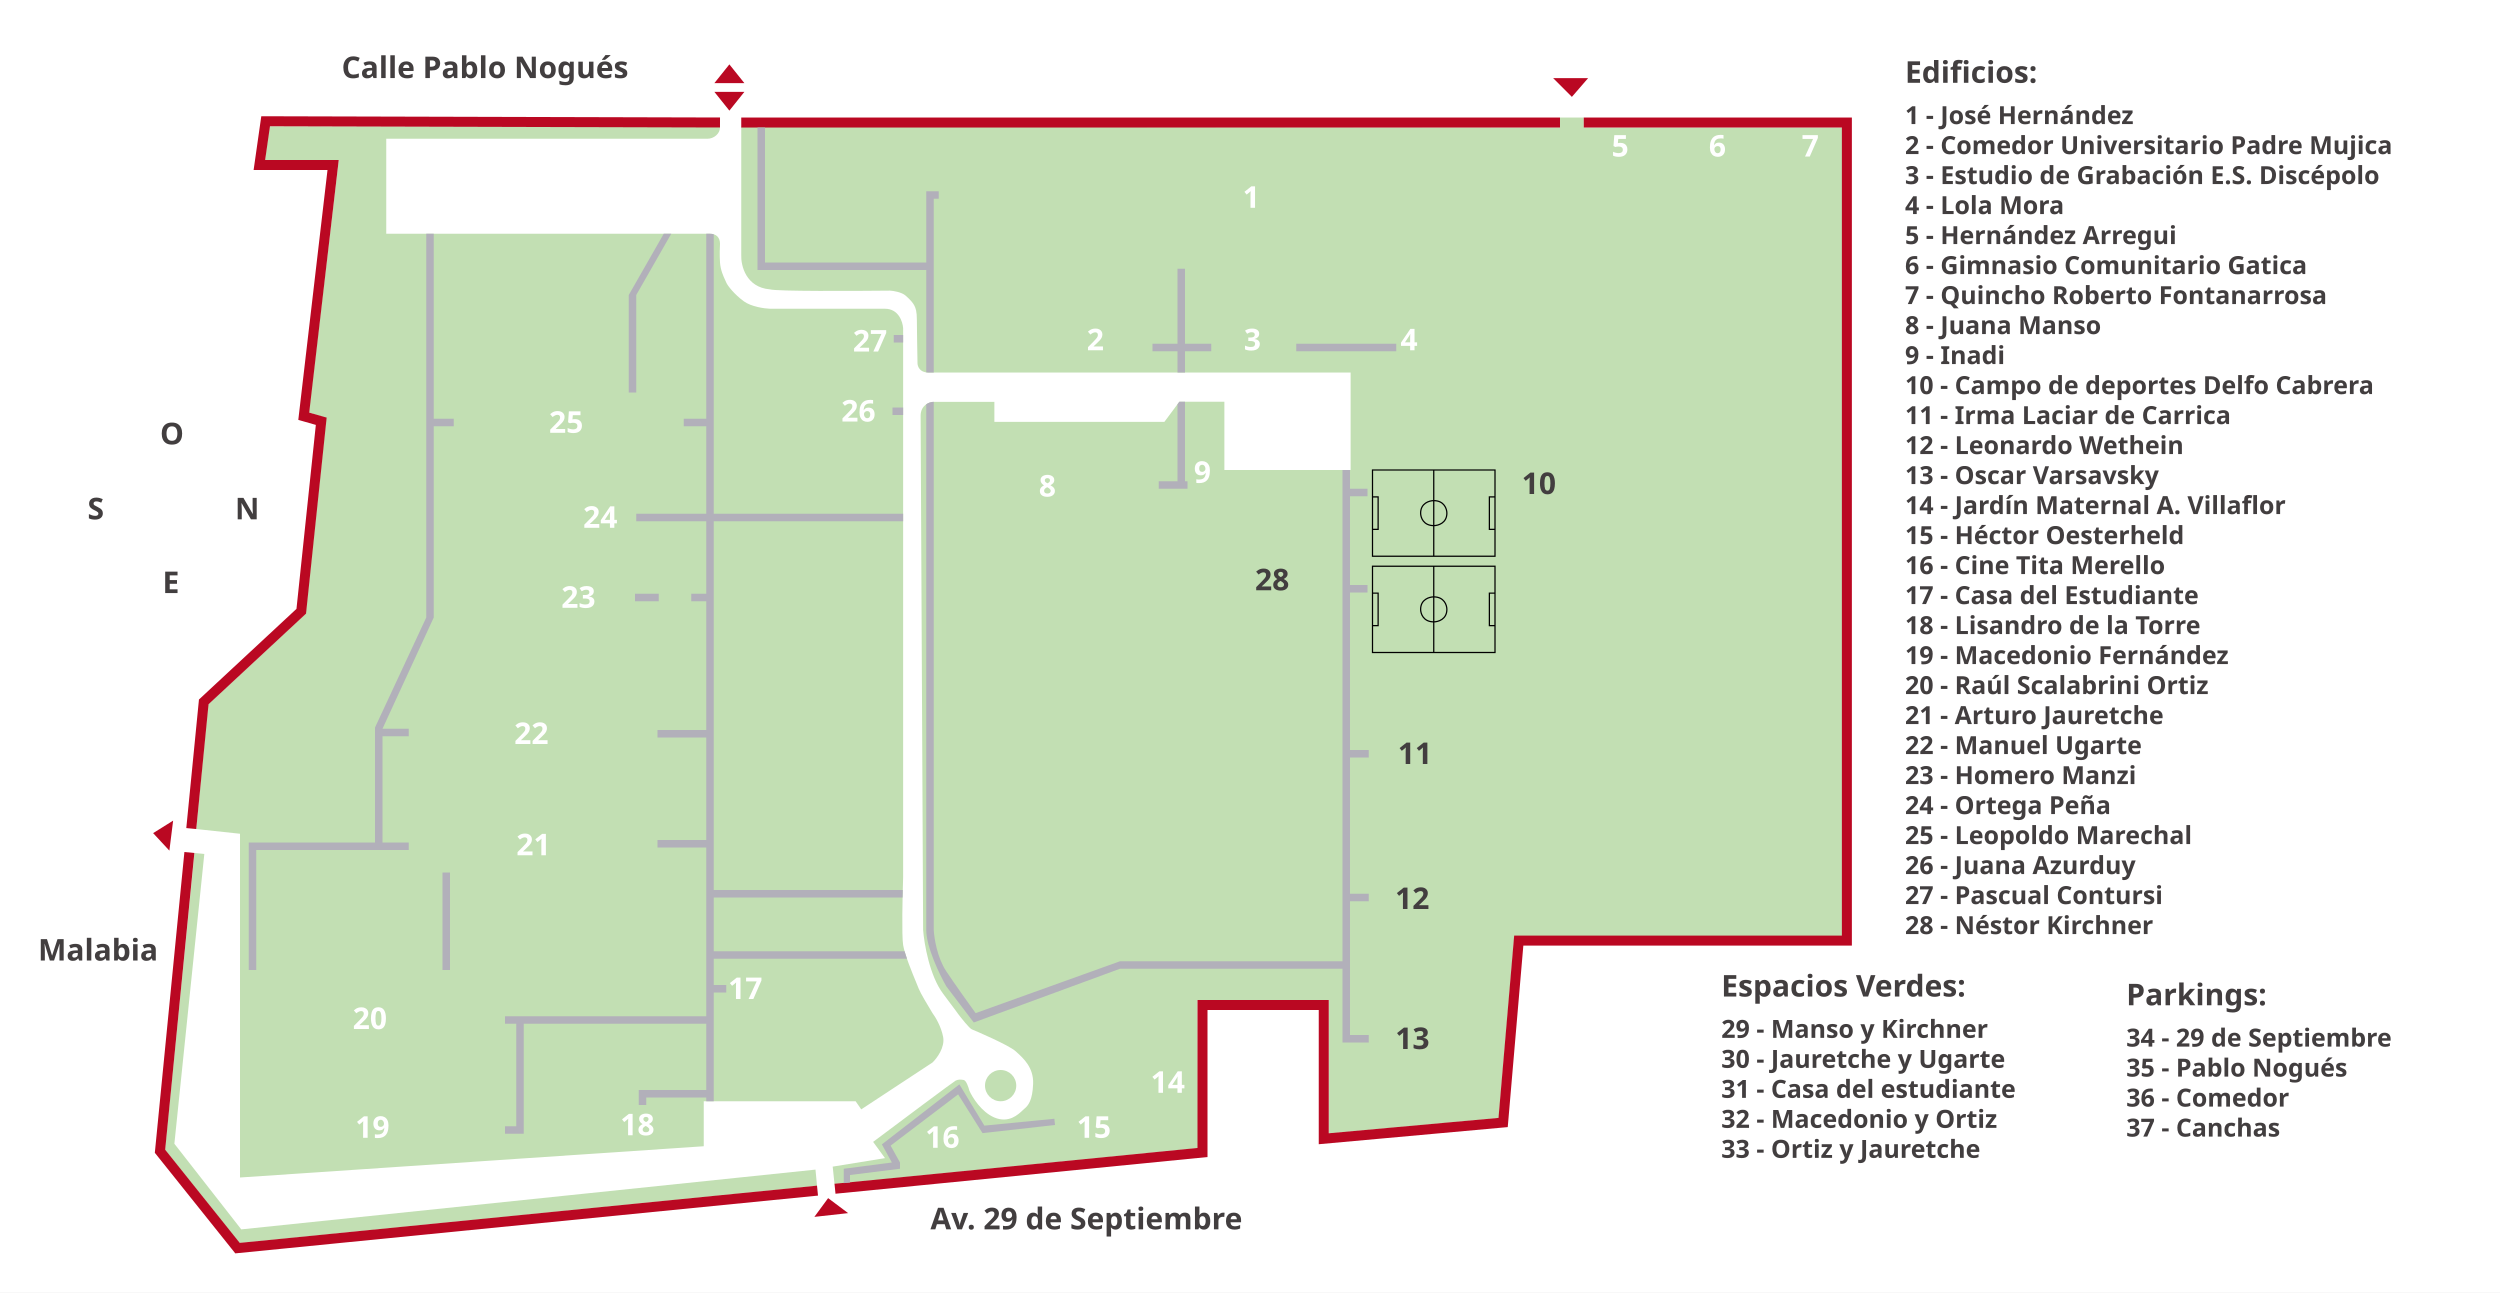
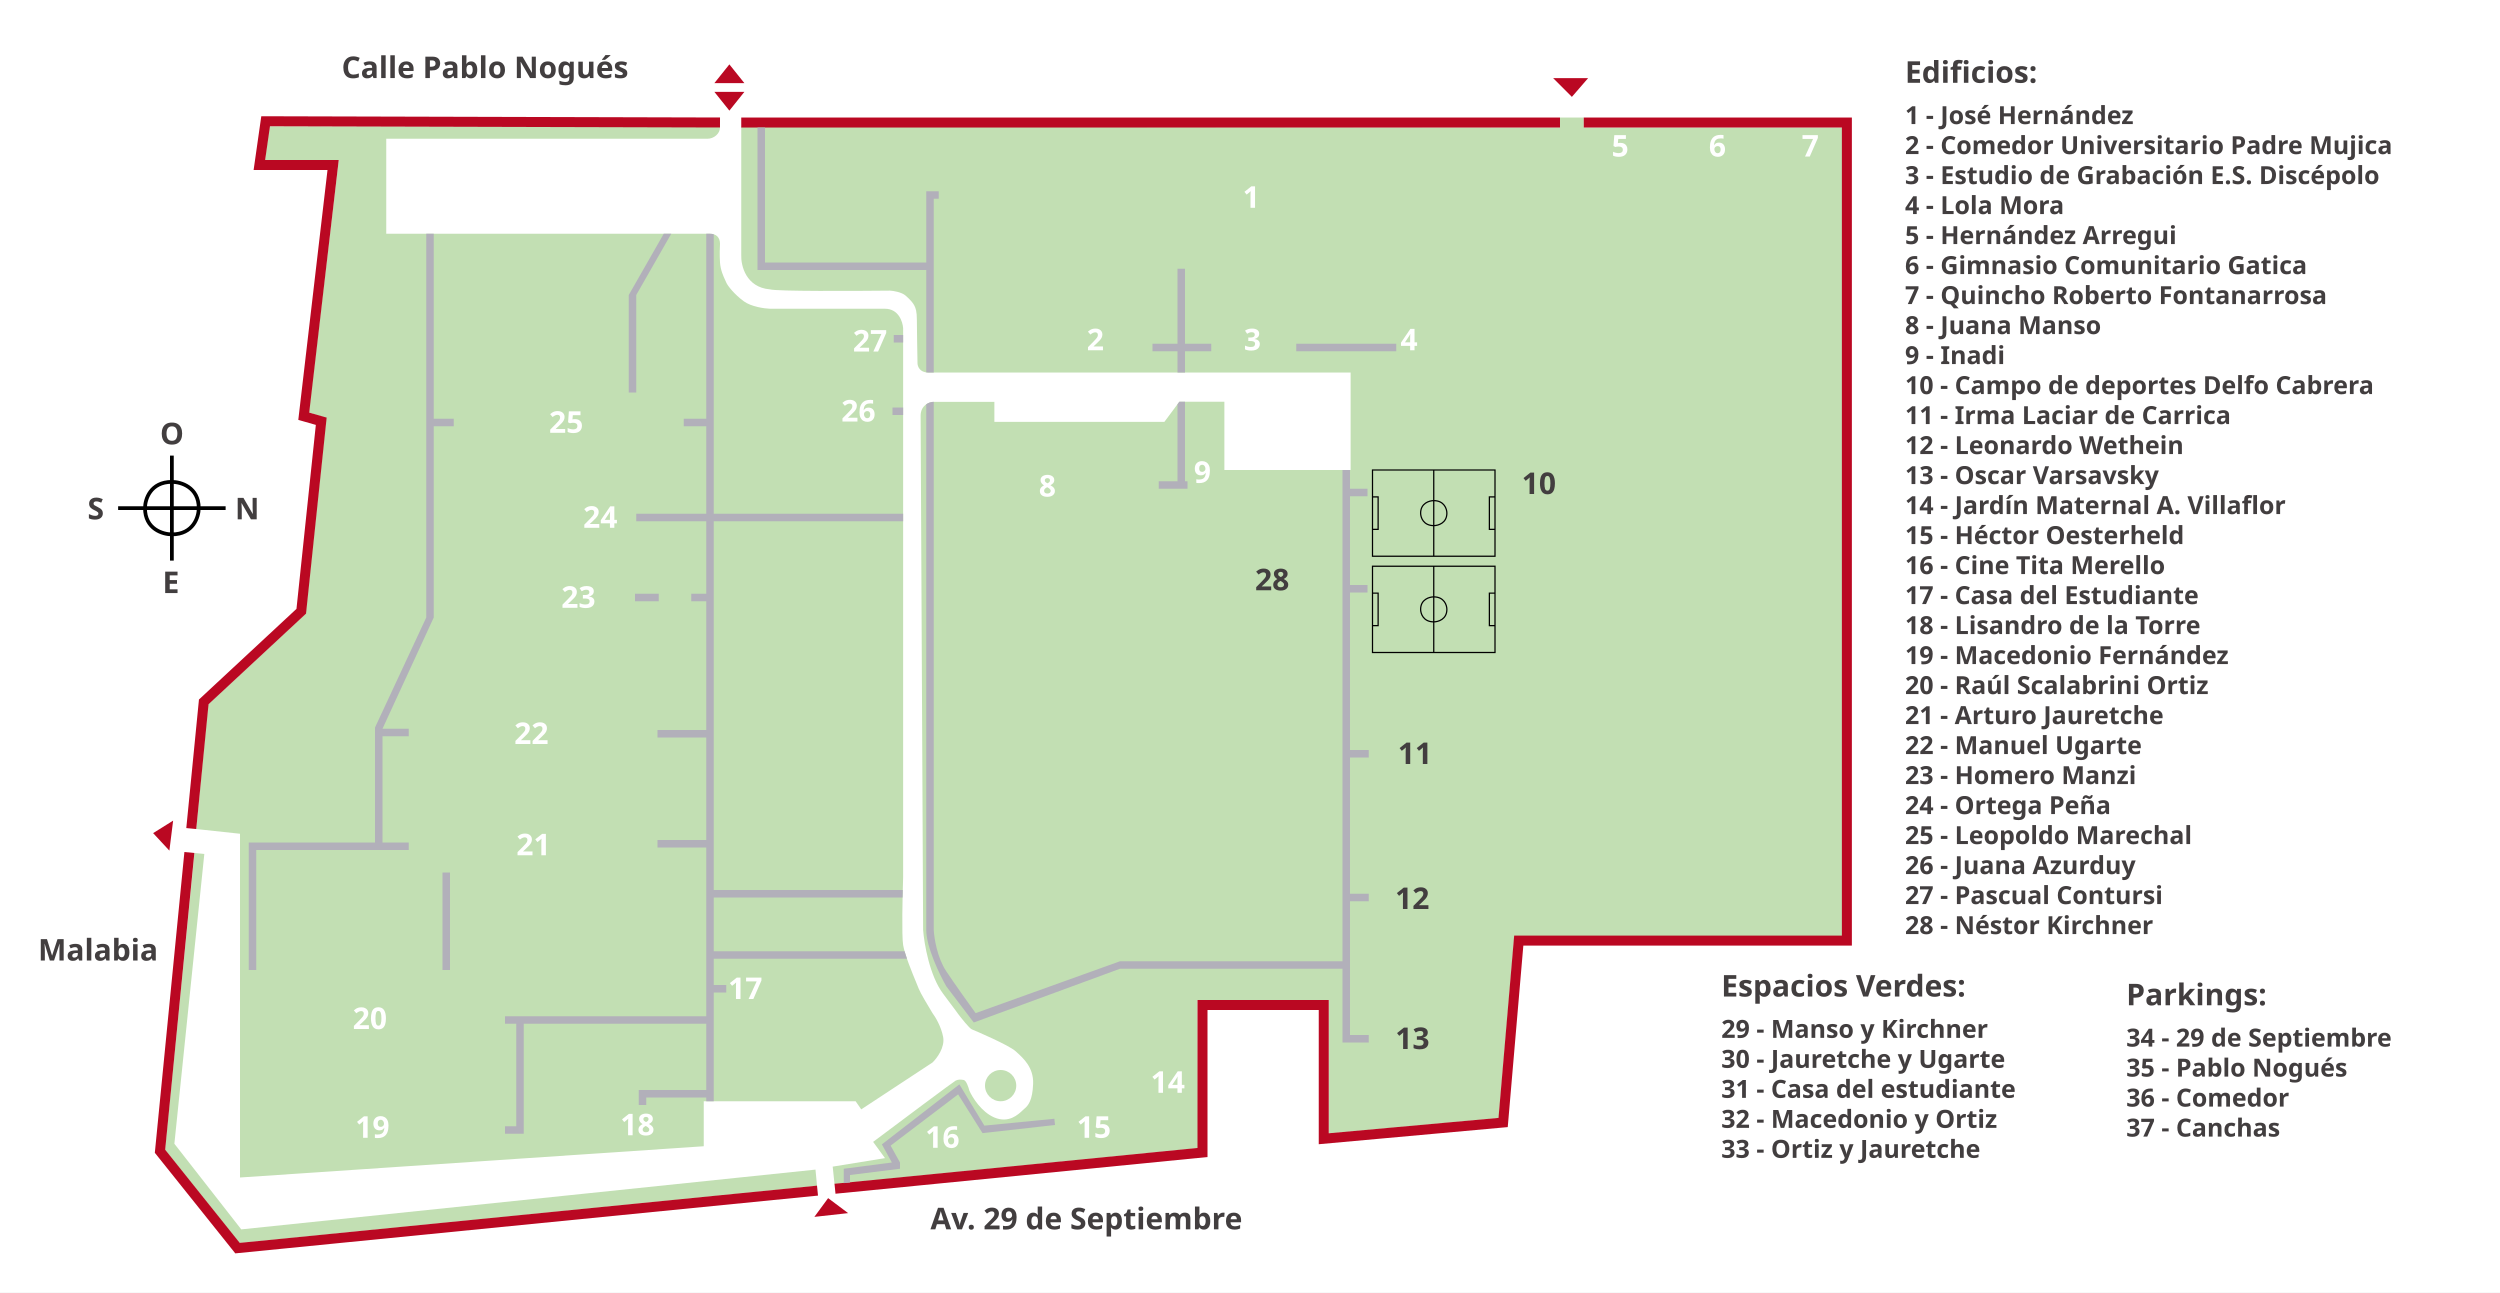
<svg xmlns="http://www.w3.org/2000/svg" class="campus" width="2000" height="1034" viewBox="0 0 2000 1034" fill="none" encoding="utf-8">
  <g id="Campus">
    <path id="background" d="M2000 0H0V1034H2000V0Z" fill="white" />
    <path id="verde" d="M1474 749V102H1266.98L1267 94H1248.01V102L215.5 101L212 128H271L247 330L261 334.5L244.5 491L166.5 563.5L157 663L155 688L132 920L191.5 994.5L958.5 918.5L958 800H1063V906.854L1199 894.5L1211.5 749H1474Z" fill="#C2DFB3" />
    <g id="calles">
      <path id="Calles" fill-rule="evenodd" clip-rule="evenodd" d="M157.001 663.231L192 667V942L563 917V881H684.5L689 887.5L746 850C749.5 846.667 756.1 837.9 754.5 829.5C752.9 821.1 748.167 813.333 746 810.5C742.833 805.333 736.2 794.2 735 791C734.698 790.196 734.073 788.684 733.255 786.704C730.003 778.839 723.698 763.59 722.5 756C721.3 748.4 722 716.833 722.5 702V262.5C722.167 257.333 718.8 247 708 247H616C611.5 246.833 601 245.4 595 241C587.5 235.5 582 228.5 581 226C580.81 225.525 580.529 224.923 580.196 224.208C578.777 221.164 576.405 216.074 576 210C575.6 204 575.833 197.5 576 195C576 190 573 187 568 187H498H309V111H566C571 111 576 107 576 102V94H593V204C592.667 212.5 596.8 229.9 616 231.5C621.2 233.1 682.167 232.833 712 232.5C714.833 232.667 721.3 233.7 724.5 236.5C728.5 240 730.5 242.5 731.5 244.5C732.5 246.5 733.5 249 733.5 256C733.5 261.6 733.833 281.333 734 290.5C734 293 735.7 298 742.5 298H1080.5V376H979.5V321.37H943.5L931.5 337.5H795.5V321.5H746.5C743.167 321.5 736.5 324.5 736.5 332.5C736.5 341.3 737.833 610.5 738.5 744C739.333 755 743.7 780.6 754.5 795C765.3 809.4 766.667 811.333 766 810.5C769 814.5 775.5 822.7 777.5 823.5C780 824.5 807 836 812.5 841C812.739 841.218 812.985 841.44 813.237 841.667C818.765 846.664 826.978 854.087 826.5 867C826 880.5 822.5 884.5 819.5 887C819.138 887.302 818.703 887.712 818.196 888.192C814.497 891.688 806.931 898.836 795.5 894C785.1 889.6 777.833 877.833 775.5 872.5C774.833 869.833 773 864.4 771 864C768.5 863.5 766.5 863.5 764.5 864.5C762.9 865.3 719.833 897.5 698.5 913.5L708 926.5L666.158 933.301L668.404 954.935L654.367 956.434L652.391 935.685L193 983.5L139.5 915L163.452 683.183L147.52 681.617L149.052 662.46L157.001 663.231ZM800.5 881C807.404 881 813 875.404 813 868.5C813 861.596 807.404 856 800.5 856C793.596 856 788 861.596 788 868.5C788 875.404 793.596 881 800.5 881Z" fill="white" />
    </g>
    <g id="outline">
      <path id="Outline" d="M153.016 662.844L163 561.5L241 489L257 337L243 333L266.5 132H207.5L212.5 97L576 98M593 98H1248M668 951L962 922V804H1059V911L1202.5 898L1215 752.5H1477.5V98H1267M654 952.5L190 998.5L128 921L151.5 682" stroke="#BA0822" stroke-width="8" />
    </g>
    <g id="caminos">
      <path id="Subtract" fill-rule="evenodd" clip-rule="evenodd" d="M741 323.424V744C741 757.6 751.667 779.667 757 789L779 818L896 775H1074V834H1095V828H1080V721H1095V715H1080V606H1095V600H1080V474H1094V468H1080V397H1094V391H1080V376H1074V769H896L780.5 810.5C775.667 803.833 764.2 787.8 757 777C749.8 766.2 747.333 750.5 747 744V321.5H746.5C745.029 321.5 742.91 322.084 741 323.424ZM942 323.386V385H927V391H948H950V385H948V321.37H943.5L942 323.386ZM948 298V281H969V275H948V215H942V275H922V281H942V298H948ZM747 298V159H751V153H741V210H612V102H606V216H741V297.912C741.47 297.97 741.969 298 742.5 298H747ZM341 187V494L300 582V674H199V776H205V680H327V674H306V589H327V583H306L347 494V341H363V335H347V187H341ZM531 187L503 236V314H509V236L537 187H531ZM565 187V335H547V341H565V411H509V417H565V475H553V481H565V584H526V590H565V672H526V678H565V813H404V819H413V901H404V907H419V819H565V872H511V884H517V878H565V881H571V794H581V788H571V767H725.58C724.852 764.896 724.196 762.863 723.665 761H571V718H722.046L722.215 712H571V417H722.5V411H571V187.425C570.104 187.145 569.1 187 568 187H565ZM722.5 326H714V332H722.5V326ZM508 475V481H527V475H508ZM360 776H354V698H360V776ZM722.5 268H715V274H722.5V268ZM680 946L675 946.5V935L713.5 930L705.5 915.5L767.5 867.5L787.5 900.5L843.5 895L844 900L786 906.5L766.5 875.5L712.5 916.5L720 930V935L680 940V946ZM1037 275H1117V281H1037V275Z" fill="#B2B0BA" />
    </g>
    <g id="parkings">
      <g class="svg-lugar" data-lugar-tipo="parking" data-lugar-num="37" data-lugar-nombre="Canchas">
        <path class="background" d="M1078.5 374H981.5V300.01H1078.5V374Z" />
        <text class="num" font-family="sans-serif" font-size="24" font-weight="bold">
          <tspan x="1014" y="345.227">37</tspan>
        </text>
        <path class="background" data-invisible="true" d="M1078.5 374H981.5V300.01H1078.5V374Z" />
      </g>
      <g class="svg-lugar" data-lugar-tipo="parking" data-lugar-num="36" data-lugar-nombre="Comedor">
        <path class="background" d="M797.5 300V335.5H929.421L942 319.5V300H797.5Z" />
        <text class="num" font-family="sans-serif" font-size="24" font-weight="bold">
          <tspan x="854" y="326.227">36</tspan>
        </text>
        <path class="background" data-invisible="true" d="M797.5 300V335.5H929.421L942 319.5V300H797.5Z" />
      </g>
      <g class="svg-lugar" data-lugar-tipo="parking" data-lugar-num="35" data-lugar-nombre="Pablo Nogués">
        <path class="background" d="M566 113H311V185H566V113Z" />
        <text class="num" font-family="sans-serif" font-size="24" font-weight="bold">
          <tspan x="423" y="157.227">35</tspan>
        </text>
        <path class="background" data-invisible="true" d="M566 113H311V185H566V113Z" />
      </g>
      <g class="svg-lugar" data-lugar-tipo="parking" data-lugar-num="34" data-lugar-nombre="29 de Septiembre">
        <path class="background" d="M565 919L193 944L194 981L651.5 933.5L666 931L703 925L696.5 915.5L688 889L683 883H565V919Z" />
        <text class="num" font-family="sans-serif" font-size="24" font-weight="bold">
          <tspan x="604" y="918.227">34</tspan>
        </text>
        <path class="background" data-invisible="true" d="M565 919L193 944L194 981L651.5 933.5L666 931L703 925L696.5 915.5L688 889L683 883H565V919Z" />
      </g>
    </g>
    <g id="espacios-verdes">
      <g class="svg-lugar" data-lugar-tipo="espacio verde" data-lugar-num="33" data-lugar-nombre="Ortiz y Jauretche">
        <path class="background" d="M563 680H528V700H362V774H406V811H563V680Z" />
        <text class="num" font-family="sans-serif" font-size="24" font-weight="bold">
          <tspan x="447" y="754.227">33</tspan>
        </text>
        <path class="background" data-invisible="true" d="M563 680H528V700H362V774H406V811H563V680Z" />
      </g>
      <g class="svg-lugar" data-lugar-tipo="espacio verde" data-lugar-num="32" data-lugar-nombre="Macedonio y Ortiz">
        <path class="background" d="M480 882V920.5L406 925.5V909H421V821H563V870H509V882H480Z" />
        <text class="num" font-family="sans-serif" font-size="24" font-weight="bold">
          <tspan x="444" y="865.227">32</tspan>
        </text>
        <path class="background" data-invisible="true" d="M480 882V920.5L406 925.5V909H421V821H563V870H509V882H480Z" />
      </g>
      <g class="svg-lugar" data-lugar-tipo="espacio verde" data-lugar-num="31" data-lugar-nombre="Casa del estudiante">
        <path class="background" d="M573 808V879L686 879L689.5 883.5L744.5 848.5C750.333 844.333 758.5 831.2 744.5 812C730.5 792.8 725 775.396 724 769.093H613V808H573Z" />
        <text class="num" font-family="sans-serif" font-size="24" font-weight="bold">
          <tspan x="644" y="834.227">31</tspan>
        </text>
        <path class="background" data-invisible="true" d="M573 808V879L686 879L689.5 883.5L744.5 848.5C750.333 844.333 758.5 831.2 744.5 812C730.5 792.8 725 775.396 724 769.093H613V808H573Z" />
      </g>
      <g class="svg-lugar" data-lugar-tipo="espacio verde" data-lugar-num="30" data-lugar-nombre="Jauretche y Ugarte">
        <path class="background" d="M720.5 419H573V710H720.5V419Z" />
        <text class="num" font-family="sans-serif" font-size="24" font-weight="bold">
          <tspan x="630" y="573.227">30</tspan>
        </text>
        <path class="background" data-invisible="true" d="M720.5 419H573V710H720.5V419Z" />
      </g>
      <g class="svg-lugar" data-lugar-tipo="espacio verde" data-lugar-num="29" data-lugar-nombre="Manso y Kirchner">
        <path class="background" d="M983 417L749 417V744C749.833 748 751.391 759.209 754.5 767.5C757.5 775.5 773.167 797.833 781 808L895 767H1072V504H983V417Z" />
        <text class="num" font-family="sans-serif" font-size="24" font-weight="bold">
          <tspan x="895" y="621.227">29</tspan>
        </text>
        <path class="background" data-invisible="true" d="M983 417L749 417V744C749.833 748 751.391 759.209 754.5 767.5C757.5 775.5 773.167 797.833 781 808L895 767H1072V504H983V417Z" />
      </g>
    </g>
    <g id="edificios">
      <g class="svg-lugar" data-lugar-tipo="edificio" data-lugar-num="-1" data-lugar-nombre="">
        <rect class="background" x="527" y="462" width="26" height="31" />
      </g>
      <g class="svg-lugar" data-lugar-tipo="edificio" data-lugar-num="28" data-lugar-nombre="Néstor Kirchner">
        <path fill-rule="evenodd" clip-rule="evenodd" class="background" d="M1054 425H985V502H1054V425ZM1035 447H1003V480H1035V447Z" />
        <rect class="background" data-invisible="true" x="985" y="425" width="69" height="77" />
        <text class="num" fill="#423E3F" font-family="sans-serif" font-size="24" font-weight="bold">
          <tspan x="1004.01" y="472.227">28</tspan>
        </text>
      </g>
      <g class="svg-lugar" data-lugar-tipo="edificio" data-lugar-num="27" data-lugar-nombre="Pascual Contursi">
        <rect class="background" x="678" y="257" width="37" height="31" />
        <text class="num" fill="white" font-family="sans-serif" font-size="24" font-weight="bold">
          <tspan x="682.305" y="281.227">27</tspan>
        </text>
        <rect class="background" data-invisible="true" x="678" y="257" width="37" height="31" />
      </g>
      <g class="svg-lugar" data-lugar-tipo="edificio" data-lugar-num="26" data-lugar-nombre="Juana Azurduy">
        <rect class="background" x="663" y="313" width="51" height="31" />
        <text class="num" fill="white" font-family="sans-serif" font-size="24" font-weight="bold">
          <tspan x="673.02" y="337.227">26</tspan>
        </text>
        <rect class="background" data-invisible="true" x="663" y="313" width="51" height="31" />
      </g>
      <g class="svg-lugar" data-lugar-tipo="edificio" data-lugar-num="25" data-lugar-nombre="Leopoldo Marechal">
        <rect class="background" x="363" y="315" width="184" height="46" />
        <text class="num" fill="white" font-family="sans-serif" font-size="24" font-weight="bold">
          <tspan x="439.207" y="346.227">25</tspan>
        </text>
        <rect class="background" data-invisible="true" x="363" y="315" width="184" height="46" />
      </g>
      <g class="svg-lugar" data-lugar-tipo="edificio" data-lugar-num="24" data-lugar-nombre="Ortega Peña">
        <rect class="background" x="454" y="398" width="55" height="32" />
        <text class="num" fill="white" font-family="sans-serif" font-size="24" font-weight="bold">
          <tspan x="466.496" y="422.227">24</tspan>
        </text>
        <rect class="background" data-invisible="true" x="454" y="398" width="55" height="32" />
      </g>
      <g class="svg-lugar" data-lugar-tipo="edificio" data-lugar-num="23" data-lugar-nombre="Homero Manzi">
        <rect class="background" x="422" y="462" width="86" height="31" />
        <text class="num" fill="white" font-family="sans-serif" font-size="24" font-weight="bold">
          <tspan x="449.031" y="486.227">23</tspan>
        </text>
        <rect class="background" data-invisible="true" x="422" y="462" width="86" height="31" />
      </g>
      <g class="svg-lugar" data-lugar-tipo="edificio" data-lugar-num="22" data-lugar-nombre="Manuel Ugarte">
        <rect class="background" x="327" y="564" width="199" height="46" />
        <text class="num" fill="white" font-family="sans-serif" font-size="24" font-weight="bold">
          <tspan x="411.383" y="595.227">22</tspan>
        </text>
        <rect class="background" data-invisible="true" x="327" y="564" width="199" height="46" />
      </g>
      <g class="svg-lugar" data-lugar-tipo="edificio" data-lugar-num="21" data-lugar-nombre="Arturo Jauretche">
        <rect class="background" x="327" y="653" width="199" height="45" />
        <text class="num" fill="white" font-family="sans-serif" font-size="24" font-weight="bold">
          <tspan x="413.07" y="684.227">21</tspan>
        </text>
        <rect class="background" data-invisible="true" x="327" y="653" width="199" height="45" />
      </g>
      <g class="svg-lugar" data-lugar-tipo="edificio" data-lugar-num="20" data-lugar-nombre="Raúl Scalabrini Ortiz">
        <rect class="background" x="192" y="776" width="212" height="78" />
        <text class="num" fill="white" font-family="sans-serif" font-size="24" font-weight="bold">
          <tspan x="282.18" y="823.227">20</tspan>
        </text>
        <rect class="background" data-invisible="true" x="192" y="776" width="212" height="78" />
      </g>
      <g class="svg-lugar" data-lugar-tipo="edificio" data-lugar-num="19" data-lugar-nombre="Macedonio Fernández">
        <rect class="background" x="192" y="884" width="212" height="36" />
        <text class="num" fill="white" font-family="sans-serif" font-size="24" font-weight="bold">
          <tspan x="284.207" y="910.227">19</tspan>
        </text>
        <rect class="background" data-invisible="true" x="192" y="884" width="212" height="36" />
      </g>
      <g class="svg-lugar" data-lugar-tipo="edificio" data-lugar-num="18" data-lugar-nombre="Lisandro de la Torre">
        <rect class="background" x="482" y="884" width="55" height="31" />
        <text class="num" fill="white" font-family="sans-serif" font-size="24" font-weight="bold">
          <tspan x="496.195" y="908.227">18</tspan>
        </text>
        <rect class="background" data-invisible="true" x="482" y="884" width="55" height="31" />
      </g>
      <g class="svg-lugar" data-lugar-tipo="edificio" data-lugar-num="17" data-lugar-nombre="Casa del Estudiante">
        <rect class="background" x="581" y="776" width="30" height="30" />
        <text class="num" fill="white" font-family="sans-serif" font-size="24" font-weight="bold">
          <tspan x="582.492" y="799.227">17</tspan>
        </text>
        <rect class="background" data-invisible="true" x="581" y="776" width="30" height="30" />
      </g>
      <g class="svg-lugar" data-lugar-tipo="edificio" data-lugar-num="16" data-lugar-nombre="Cine Tita Merello">
        <rect class="background" x="723" y="910.496" width="53.247" height="33.163" transform="rotate(-33.6381 723 910.496)" />
        <text class="num" fill="white" font-family="sans-serif" font-size="24" font-weight="bold">
          <tspan x="740.207" y="918.227">16</tspan>
        </text>
        <rect class="background" data-invisible="true" x="723" y="910.496" width="53.247" height="33.163" transform="rotate(-33.6381 723 910.496)" />
      </g>
      <g class="svg-lugar" data-lugar-tipo="edificio" data-lugar-num="15" data-lugar-nombre="Héctor Oesterheld">
        <rect class="background" x="843" y="889.15" width="60.271" height="32.032" transform="rotate(-5.85632 843 889.15)" />
        <text class="num" fill="white" font-family="sans-serif" font-size="24" font-weight="bold">
          <tspan x="861.395" y="910.227">15</tspan>
        </text>
        <rect class="background" data-invisible="true" x="843" y="889.15" width="60.271" height="32.032" transform="rotate(-5.85632 843 889.15)" />
      </g>
      <g class="svg-lugar" data-lugar-tipo="edificio" data-lugar-num="14" data-lugar-nombre="Jardín Maternal A. Villaflor">
        <rect class="background" x="919" y="823" width="31" height="86" />
        <text class="num" fill="white" font-family="sans-serif" font-size="24" font-weight="bold">
          <tspan x="920.496" y="874.227">14</tspan>
        </text>
        <rect class="background" data-invisible="true" x="919" y="823" width="31" height="86" />
      </g>
      <g class="svg-lugar" data-lugar-tipo="edificio" data-lugar-num="13" data-lugar-nombre="Oscar Varsavsky">
        <path fill-rule="evenodd" clip-rule="evenodd" class="background" d="M1164 792H1095V869H1164V792ZM1145 814H1113V847H1145V814Z" />
        <rect class="background" data-invisible="true" x="1095" y="792" width="69" height="77" />
        <text class="num" fill="#423E3F" font-family="sans-serif" font-size="24" font-weight="bold">
          <tspan x="1116.22" y="839.227">13</tspan>
        </text>
      </g>
      <g class="svg-lugar" data-lugar-tipo="edificio" data-lugar-num="12" data-lugar-nombre="Leonardo Wethein">
        <path fill-rule="evenodd" clip-rule="evenodd" class="background" d="M1164 680H1095V757H1164V680ZM1145 702H1113V735H1145V702Z" />
        <rect class="background" data-invisible="true" x="1095" y="680" width="69" height="77" />
        <text class="num" fill="#423E3F" font-family="sans-serif" font-size="24" font-weight="bold">
          <tspan x="1116.07" y="727.227">12</tspan>
        </text>
      </g>
      <g class="svg-lugar" data-lugar-tipo="edificio" data-lugar-num="11" data-lugar-nombre="Irma Laciar de Carrica">
        <path fill-rule="evenodd" clip-rule="evenodd" class="background" d="M1164 564H1095V641H1164V564ZM1145 586H1113V619H1145V586Z" />
        <rect class="background" data-invisible="true" x="1095" y="564" width="69" height="77" />
        <text class="num" fill="#423E3F" font-family="sans-serif" font-size="24" font-weight="bold">
          <tspan x="1118.26" y="611.227">11</tspan>
        </text>
      </g>
      <g class="svg-lugar" data-lugar-tipo="edificio" data-lugar-num="10" data-lugar-nombre="Campo de deportes Delfo Cabrera">
        <rect class="background" x="1094" y="372" width="107" height="154" />
        <g class="canchas">
          <path id="Cancha" d="M1147 522H1196V500.5M1147 522H1098V500.5M1147 522V497.5M1147 453H1098V474.5M1147 453H1196V474.5M1147 453V477.5M1147 477.5C1155.4 477.5 1157.5 484.167 1157.5 487.5C1157.5 495.5 1150.5 497.5 1147 497.5M1147 477.5C1143.5 477.5 1136.5 479.5 1136.5 487.5C1136.5 490.833 1138.6 497.5 1147 497.5M1147 477.5V497.5M1098 500.5H1102.5V487.5V474.5H1098M1098 500.5V474.5M1196 474.5H1191.5V500.5H1196M1196 474.5V500.5" stroke="black" />
          <path id="Cancha_2" d="M1147 445H1196V423.5M1147 445H1098V423.5M1147 445V420.5M1147 376H1098V397.5M1147 376H1196V397.5M1147 376V400.5M1147 400.5C1155.4 400.5 1157.5 407.167 1157.5 410.5C1157.5 418.5 1150.5 420.5 1147 420.5M1147 400.5C1143.5 400.5 1136.5 402.5 1136.5 410.5C1136.5 413.833 1138.6 420.5 1147 420.5M1147 400.5V420.5M1098 423.5H1102.5V410.5V397.5H1098M1098 423.5V397.5M1196 397.5H1191.5V423.5H1196M1196 397.5V423.5" stroke="black" />
        </g>
        <rect class="background" data-invisible="true" x="1094" y="372" width="152" height="154" />
        <text class="num" fill="#423E3F" font-family="sans-serif" font-size="24" font-weight="bold">
          <tspan x="1217.37" y="395.227">10</tspan>
        </text>
      </g>
      <g class="svg-lugar" data-lugar-tipo="edificio" data-lugar-num="9" data-lugar-nombre="Inadi">
        <rect class="background" x="950" y="361" width="26" height="33" />
        <text class="num" fill="white" font-family="sans-serif" font-size="24" font-weight="bold">
          <tspan x="955.078" y="386.227">9</tspan>
        </text>
        <rect class="background" data-invisible="true" x="950" y="361" width="26" height="33" />
      </g>
      <g class="svg-lugar" data-lugar-tipo="edificio" data-lugar-num="8" data-lugar-nombre="Juana Manso">
        <rect class="background" x="751" y="363" width="176" height="52" />
        <text class="num" fill="white" font-family="sans-serif" font-size="24" font-weight="bold">
          <tspan x="831.066" y="397.227">8</tspan>
        </text>
        <rect class="background" data-invisible="true" x="751" y="363" width="176" height="52" />
      </g>
      <g class="svg-lugar" data-lugar-tipo="edificio" data-lugar-num="7" data-lugar-nombre="Quincho Roberto Fontanarrosa">
        <rect class="background" x="1425" y="100" width="48" height="33" />
        <text class="num" fill="white" font-family="sans-serif" font-size="24" font-weight="bold">
          <tspan x="1441.36" y="125.227">7</tspan>
        </text>
        <rect class="background" data-invisible="true" x="1425" y="100" width="48" height="33" />
      </g>
      <g class="svg-lugar" data-lugar-tipo="edificio" data-lugar-num="6" data-lugar-nombre="Gimnasio Comunitario Gatica">
        <rect class="background" x="1335" y="100" width="80" height="33" />
        <text class="num" fill="white" font-family="sans-serif" font-size="24" font-weight="bold">
          <tspan x="1367.08" y="125.227">6</tspan>
        </text>
        <rect class="background" data-invisible="true" x="1335" y="100" width="80" height="33" />
      </g>
      <g class="svg-lugar" data-lugar-tipo="edificio" data-lugar-num="5" data-lugar-nombre="Hernandez Arregui">
        <rect class="background" x="1267" y="100" width="59" height="33" />
        <text class="num" fill="white" font-family="sans-serif" font-size="24" font-weight="bold">
          <tspan x="1289.27" y="125.227">5</tspan>
        </text>
        <rect class="background" data-invisible="true" x="1267" y="100" width="59" height="33" />
      </g>
      <g class="svg-lugar" data-lugar-tipo="edificio" data-lugar-num="4" data-lugar-nombre="Lola Mora">
        <rect class="background" x="1117" y="256" width="23" height="31" />
        <text class="num" fill="white" font-family="sans-serif" font-size="24" font-weight="bold">
          <tspan x="1120.37" y="280.227">4</tspan>
        </text>
        <rect class="background" data-invisible="true" x="1117" y="256" width="23" height="31" />
      </g>
      <g class="svg-lugar" data-lugar-tipo="edificio" data-lugar-num="3" data-lugar-nombre="Estudio de Grabación E.S. Discépolo">
        <rect class="background" x="969" y="256" width="68" height="31" />
        <text class="num" fill="white" font-family="sans-serif" font-size="24" font-weight="bold">
          <tspan x="995.09" y="280.227">3</tspan>
        </text>
        <rect class="background" data-invisible="true" x="969" y="256" width="68" height="31" />
      </g>
      <g class="svg-lugar" data-lugar-tipo="edificio" data-lugar-num="2" data-lugar-nombre="Comedor Universitario Padre Mujica">
        <rect class="background" x="832" y="256" width="90" height="31" />
        <text class="num" fill="white" font-family="sans-serif" font-size="24" font-weight="bold">
          <tspan x="869.441" y="280.227">2</tspan>
        </text>
        <rect class="background" data-invisible="true" x="832" y="256" width="90" height="31" />
      </g>
      <g class="svg-lugar" data-lugar-tipo="edificio" data-lugar-num="1" data-lugar-nombre="José Hernández">
        <rect class="background" x="751" y="100" width="497" height="115" />
        <text class="num" fill="white" font-family="sans-serif" font-size="24" font-weight="bold">
          <tspan x="994.129" y="166.227">1</tspan>
        </text>
        <rect class="background" data-invisible="true" x="751" y="100" width="497" height="115" />
      </g>
    </g>
    <g id="lugares-nombres">
      <g id="parkings">
        <g class="svg-lugar-text" data-lugar-tipo="parking" data-lugar-num="37" data-lugar-nombre="Canchas">
          <text fill="#423E3F" font-family="sans-serif" font-size="20" font-weight="bold">
            <tspan x="1701" y="909.273">37 - Canchas</tspan>
          </text>
        </g>
        <g class="svg-lugar-text" data-lugar-tipo="parking" data-lugar-num="36" data-lugar-nombre="Comedor">
          <text fill="#423E3F" font-family="sans-serif" font-size="20" font-weight="bold">
            <tspan x="1701" y="885.273">36 - Comedor</tspan>
          </text>
        </g>
        <g class="svg-lugar-text" data-lugar-tipo="parking" data-lugar-num="35" data-lugar-nombre="Pablo Nogués">
          <text fill="#423E3F" font-family="sans-serif" font-size="20" font-weight="bold">
            <tspan x="1701" y="861.273">35 - Pablo Nogués</tspan>
          </text>
        </g>
        <g class="svg-lugar-text" data-lugar-tipo="parking" data-lugar-num="34" data-lugar-nombre="29 de Septiembre">
          <text fill="#423E3F" font-family="sans-serif" font-size="20" font-weight="bold">
            <tspan x="1701" y="837.273">34 - 29 de Septiembre</tspan>
          </text>
        </g>
        <text fill="#423E3F" font-family="sans-serif" font-size="24" font-weight="bold">
          <tspan x="1701" y="804.227">Parkings:</tspan>
        </text>
      </g>
      <g id="espaciosVerdes">
        <g class="svg-lugar-text" data-lugar-tipo="espacio verde" data-lugar-num="33" data-lugar-nombre="Ortiz y Jauretche">
          <text fill="#423E3F" font-family="sans-serif" font-size="20" font-weight="bold">
            <tspan x="1377" y="926.273">33 - Ortiz y Jauretche</tspan>
          </text>
        </g>
        <g class="svg-lugar-text" data-lugar-tipo="espacio verde" data-lugar-num="32" data-lugar-nombre="Macedonio y Ortiz">
          <text fill="#423E3F" font-family="sans-serif" font-size="20" font-weight="bold">
            <tspan x="1377" y="902.273">32 - Macedonio y Ortiz</tspan>
          </text>
        </g>
        <g class="svg-lugar-text" data-lugar-tipo="espacio verde" data-lugar-num="31" data-lugar-nombre="Casa del estudiante">
          <text fill="#423E3F" font-family="sans-serif" font-size="20" font-weight="bold">
            <tspan x="1377" y="878.273">31 - Casa del estudiante</tspan>
          </text>
        </g>
        <g class="svg-lugar-text" data-lugar-tipo="espacio verde" data-lugar-num="30" data-lugar-nombre="Jauretche y Ugarte">
          <text fill="#423E3F" font-family="sans-serif" font-size="20" font-weight="bold">
            <tspan x="1377" y="854.273">30 - Jauretche y Ugarte</tspan>
          </text>
        </g>
        <g class="svg-lugar-text" data-lugar-tipo="espacio verde" data-lugar-num="29" data-lugar-nombre="Manso y Kirchner">
          <text fill="#423E3F" font-family="sans-serif" font-size="20" font-weight="bold">
            <tspan x="1377" y="830.273">29 - Manso y Kirchner</tspan>
          </text>
        </g>
        <text fill="#423E3F" font-family="sans-serif" font-size="24" font-weight="bold">
          <tspan x="1377" y="797.227">Espacios Verdes:</tspan>
        </text>
      </g>
      <g id="edificios">
        <g class="svg-lugar-text" data-lugar-tipo="edificio" data-lugar-num="28" data-lugar-nombre="Néstor Kirchner">
          <path d="M1909 728H1524V752H1909V728Z" />
          <text fill="#423E3F" font-family="sans-serif" font-size="20" font-weight="bold">
            <tspan x="1524" y="747.273">28 - Néstor Kirchner</tspan>
          </text>
        </g>
        <g class="svg-lugar-text" data-lugar-tipo="edificio" data-lugar-num="27" data-lugar-nombre="Pascual Contursi">
          <path d="M1909 704H1524V728H1909V704Z" />
          <text fill="#423E3F" font-family="sans-serif" font-size="20" font-weight="bold">
            <tspan x="1524" y="723.273">27 - Pascual Contursi</tspan>
          </text>
        </g>
        <g class="svg-lugar-text" data-lugar-tipo="edificio" data-lugar-num="26" data-lugar-nombre="Juana Azurduy">
          <path d="M1909 680H1524V704H1909V680Z" />
          <text fill="#423E3F" font-family="sans-serif" font-size="20" font-weight="bold">
            <tspan x="1524" y="699.273">26 - Juana Azurduy</tspan>
          </text>
        </g>
        <g class="svg-lugar-text" data-lugar-tipo="edificio" data-lugar-num="25" data-lugar-nombre="Leopoldo Marechal">
          <path d="M1909 656H1524V680H1909V656Z" />
          <text fill="#423E3F" font-family="sans-serif" font-size="20" font-weight="bold">
            <tspan x="1524" y="675.273">25 - Leopoldo Marechal</tspan>
          </text>
        </g>
        <g class="svg-lugar-text" data-lugar-tipo="edificio" data-lugar-num="24" data-lugar-nombre="Ortega Peña">
          <path d="M1909 632H1524V656H1909V632Z" />
          <text fill="#423E3F" font-family="sans-serif" font-size="20" font-weight="bold">
            <tspan x="1524" y="651.273">24 - Ortega Peña</tspan>
          </text>
        </g>
        <g class="svg-lugar-text" data-lugar-tipo="edificio" data-lugar-num="23" data-lugar-nombre="Homero Manzi">
          <path d="M1909 608H1524V632H1909V608Z" />
          <text fill="#423E3F" font-family="sans-serif" font-size="20" font-weight="bold">
            <tspan x="1524" y="627.273">23 - Homero Manzi</tspan>
          </text>
        </g>
        <g class="svg-lugar-text" data-lugar-tipo="edificio" data-lugar-num="22" data-lugar-nombre="Manuel Ugarte">
          <path d="M1909 584H1524V608H1909V584Z" />
          <text fill="#423E3F" font-family="sans-serif" font-size="20" font-weight="bold">
            <tspan x="1524" y="603.273">22 - Manuel Ugarte</tspan>
          </text>
        </g>
        <g class="svg-lugar-text" data-lugar-tipo="edificio" data-lugar-num="21" data-lugar-nombre="Arturo Jauretche">
          <path d="M1909 560H1524V584H1909V560Z" />
          <text fill="#423E3F" font-family="sans-serif" font-size="20" font-weight="bold">
            <tspan x="1524" y="579.273">21 - Arturo Jauretche</tspan>
          </text>
        </g>
        <g class="svg-lugar-text" data-lugar-tipo="edificio" data-lugar-num="20" data-lugar-nombre="Raúl Scalabrini Ortiz">
          <path d="M1909 536H1524V560H1909V536Z" />
          <text fill="#423E3F" font-family="sans-serif" font-size="20" font-weight="bold">
            <tspan x="1524" y="555.273">20 - Raúl Scalabrini Ortiz</tspan>
          </text>
        </g>
        <g class="svg-lugar-text" data-lugar-tipo="edificio" data-lugar-num="19" data-lugar-nombre="Macedonio Fernández">
          <path d="M1909 512H1524V536H1909V512Z" />
          <text fill="#423E3F" font-family="sans-serif" font-size="20" font-weight="bold">
            <tspan x="1524" y="531.273">19 - Macedonio Fernández</tspan>
          </text>
        </g>
        <g class="svg-lugar-text" data-lugar-tipo="edificio" data-lugar-num="18" data-lugar-nombre="Lisandro de la Torre">
          <path d="M1909 488H1524V512H1909V488Z" />
          <text fill="#423E3F" font-family="sans-serif" font-size="20" font-weight="bold">
            <tspan x="1524" y="507.273">18 - Lisandro de la Torre</tspan>
          </text>
        </g>
        <g class="svg-lugar-text" data-lugar-tipo="edificio" data-lugar-num="17" data-lugar-nombre="Casa del Estudiante">
          <path d="M1909 464H1524V488H1909V464Z" />
          <text fill="#423E3F" font-family="sans-serif" font-size="20" font-weight="bold">
            <tspan x="1524" y="483.273">17 - Casa del Estudiante</tspan>
          </text>
        </g>
        <g class="svg-lugar-text" data-lugar-tipo="edificio" data-lugar-num="16" data-lugar-nombre="Cine Tita Merello">
          <path d="M1909 440H1524V464H1909V440Z" />
          <text fill="#423E3F" font-family="sans-serif" font-size="20" font-weight="bold">
            <tspan x="1524" y="459.273">16 - Cine Tita Merello</tspan>
          </text>
        </g>
        <g class="svg-lugar-text" data-lugar-tipo="edificio" data-lugar-num="15" data-lugar-nombre="Héctor Oesterheld">
          <path d="M1909 416H1524V440H1909V416Z" />
          <text fill="#423E3F" font-family="sans-serif" font-size="20" font-weight="bold">
            <tspan x="1524" y="435.273">15 - Héctor Oesterheld</tspan>
          </text>
        </g>
        <g class="svg-lugar-text" data-lugar-tipo="edificio" data-lugar-num="14" data-lugar-nombre="Jardín Maternal A. Villaflor">
          <path d="M1909 392H1524V416H1909V392Z" />
          <text fill="#423E3F" font-family="sans-serif" font-size="20" font-weight="bold">
            <tspan x="1524" y="411.273">14 - Jardín Maternal A. Villaflor</tspan>
          </text>
        </g>
        <g class="svg-lugar-text" data-lugar-tipo="edificio" data-lugar-num="13" data-lugar-nombre="Oscar Varsavsky">
          <path d="M1909 368H1524V392H1909V368Z" />
          <text fill="#423E3F" font-family="sans-serif" font-size="20" font-weight="bold">
            <tspan x="1524" y="387.273">13 - Oscar Varsavsky</tspan>
          </text>
        </g>
        <g class="svg-lugar-text" data-lugar-tipo="edificio" data-lugar-num="12" data-lugar-nombre="Leonardo Wethein">
          <path d="M1909 344H1524V368H1909V344Z" />
          <text fill="#423E3F" font-family="sans-serif" font-size="20" font-weight="bold">
            <tspan x="1524" y="363.273">12 - Leonardo Wethein</tspan>
          </text>
        </g>
        <g class="svg-lugar-text" data-lugar-tipo="edificio" data-lugar-num="11" data-lugar-nombre="Irma Laciar de Carrica">
          <path d="M1909 320H1524V344H1909V320Z" />
          <text fill="#423E3F" font-family="sans-serif" font-size="20" font-weight="bold">
            <tspan x="1524" y="339.273">11 - Irma Laciar de Carrica</tspan>
          </text>
        </g>
        <g class="svg-lugar-text" data-lugar-tipo="edificio" data-lugar-num="10" data-lugar-nombre="Campo de deportes Delfo Cabrera">
          <path d="M1909 296H1524V320H1909V296Z" />
          <text fill="#423E3F" font-family="sans-serif" font-size="20" font-weight="bold">
            <tspan x="1524" y="315.273">10 - Campo de deportes Delfo Cabrera</tspan>
          </text>
        </g>
        <g class="svg-lugar-text" data-lugar-tipo="edificio" data-lugar-num="9" data-lugar-nombre="Inadi">
          <path d="M1909 272H1524V296H1909V272Z" />
          <text fill="#423E3F" font-family="sans-serif" font-size="20" font-weight="bold">
            <tspan x="1524" y="291.273">9 - Inadi</tspan>
          </text>
        </g>
        <g class="svg-lugar-text" data-lugar-tipo="edificio" data-lugar-num="8" data-lugar-nombre="Juana Manso">
          <path d="M1909 248H1524V272H1909V248Z" />
          <text fill="#423E3F" font-family="sans-serif" font-size="20" font-weight="bold">
            <tspan x="1524" y="267.273">8 - Juana Manso</tspan>
          </text>
        </g>
        <g class="svg-lugar-text" data-lugar-tipo="edificio" data-lugar-num="7" data-lugar-nombre="Quincho Roberto Fontanarrosa">
          <path d="M1909 224H1524V248H1909V224Z" />
          <text fill="#423E3F" font-family="sans-serif" font-size="20" font-weight="bold">
            <tspan x="1524" y="243.273">7 - Quincho Roberto Fontanarrosa</tspan>
          </text>
        </g>
        <g class="svg-lugar-text" data-lugar-tipo="edificio" data-lugar-num="6" data-lugar-nombre="Gimnasio Comunitario Gatica">
          <path d="M1909 200H1524V224H1909V200Z" />
          <text fill="#423E3F" font-family="sans-serif" font-size="20" font-weight="bold">
            <tspan x="1524" y="219.273">6 - Gimnasio Comunitario Gatica</tspan>
          </text>
        </g>
        <g class="svg-lugar-text" data-lugar-tipo="edificio" data-lugar-num="5" data-lugar-nombre="Hernández Arregui">
          <path d="M1909 176H1524V200H1909V176Z" />
          <text fill="#423E3F" font-family="sans-serif" font-size="20" font-weight="bold">
            <tspan x="1524" y="195.273">5 - Hernández Arregui</tspan>
          </text>
        </g>
        <g class="svg-lugar-text" data-lugar-tipo="edificio" data-lugar-num="4" data-lugar-nombre="Lola Mora">
          <path d="M1909 152H1524V176H1909V152Z" />
          <text fill="#423E3F" font-family="sans-serif" font-size="20" font-weight="bold">
            <tspan x="1524" y="171.273">4 - Lola Mora</tspan>
          </text>
        </g>
        <g class="svg-lugar-text" data-lugar-tipo="edificio" data-lugar-num="3" data-lugar-nombre="Estudio de Grabación E.S. Discépolo">
          <path d="M1909 128H1524V152H1909V128Z" />
          <text fill="#423E3F" font-family="sans-serif" font-size="20" font-weight="bold">
            <tspan x="1524" y="147.273">3 - Estudio de Grabación E.S. Discépolo</tspan>
          </text>
        </g>
        <g class="svg-lugar-text" data-lugar-tipo="edificio" data-lugar-num="2" data-lugar-nombre="Comedor Universitario Padre Mujica">
          <path d="M1909 104H1524V128H1909V104Z" />
          <text fill="#423E3F" font-family="sans-serif" font-size="20" font-weight="bold">
            <tspan x="1524" y="123.273">2 - Comedor Universitario Padre Mujica</tspan>
          </text>
        </g>
        <g class="svg-lugar-text" data-lugar-tipo="edificio" data-lugar-num="1" data-lugar-nombre="José Hernández">
          <path d="M1909 80H1524V104H1909V80Z" />
          <text fill="#423E3F" font-family="sans-serif" font-size="20" font-weight="bold">
            <tspan x="1524" y="99.273">1 - José Hernández</tspan>
          </text>
        </g>
        <text fill="#423E3F" font-family="sans-serif" font-size="24" font-weight="bold">
          <tspan x="1524" y="66.227">Edificios:</tspan>
        </text>
      </g>
    </g>
    <g id="flechas">
      <path id="Vector" d="M595.5 66.5H571.5L583.5 51.5L595.5 66.5Z" fill="#BA0822" />
      <path id="Vector_2" d="M595.5 73.5H571.5L583.5 88.5L595.5 73.5Z" fill="#BA0822" />
      <path id="Vector_3" d="M1242.5 62.5L1257.5 77.5L1270.5 62.5H1242.5Z" fill="#BA0822" />
      <path id="Vector_4" d="M678.5 970.5L651.5 973.5L662.5 958.5L678.5 970.5Z" fill="#BA0822" />
      <path id="Vector_5" d="M135.5 680.5L138.5 656.5L122.5 666.5L135.5 680.5Z" fill="#BA0822" />
    </g>
    <g id="nombres-de-las-calles">
      <text id="calle-pablo-nogues" fill="#423E3F" font-family="sans-serif" font-size="24" font-weight="bold">
        <tspan x="273.285" y="62.455">Calle Pablo Nogués</tspan>
      </text>
      <text id="calle-malabia" fill="#423E3F" font-family="sans-serif" font-size="24" font-weight="bold">
        <tspan x="30.469" y="768.454">Malabia</tspan>
      </text>
      <text id="calle-av-29-septiembre" fill="#423E3F" font-family="sans-serif" font-size="24" font-weight="bold">
        <tspan x="744.359" y="983.454">Av. 29 de Septiembre</tspan>
      </text>
    </g>
    <g id="rosa-de-los-vientos">
-       <path id="Ejes" d="M94.5 406.5H116M116 406.5H137.5M116 406.5C116 399.5 120.3 385.5 137.5 385.5M116 406.5C116 423.3 130.333 427.5 137.5 427.5M180.5 406.5H159M159 406.5H137.5M159 406.5C159 389.7 144.667 385.5 137.5 385.5M159 406.5C159 413.5 154.7 427.5 137.5 427.5M137.5 406.5V385.5M137.5 406.5V427.5M137.5 385.5V364.5M137.5 385.5V427.5M137.5 427.5V448.5" stroke-width="3" />
+       <path id="Ejes" d="M94.5 406.5H116M116 406.5H137.5M116 406.5C116 399.5 120.3 385.5 137.5 385.5M116 406.5C116 423.3 130.333 427.5 137.5 427.5M180.5 406.5H159M159 406.5H137.5M159 406.5C159 389.7 144.667 385.5 137.5 385.5M159 406.5C159 413.5 154.7 427.5 137.5 427.5M137.5 406.5V385.5M137.5 406.5V427.5M137.5 385.5V364.5M137.5 385.5V427.5M137.5 427.5V448.5" stroke-width="3" stroke="black" />
      <text id="O" fill="#423E3F" font-family="sans-serif" font-size="24" font-weight="bold">
        <tspan x="128" y="355.454">O</tspan>
      </text>
      <text id="E" fill="#423E3F" font-family="sans-serif" font-size="24" font-weight="bold">
        <tspan x="130" y="474.454">E</tspan>
      </text>
      <text id="S" fill="#423E3F" font-family="sans-serif" font-size="24" font-weight="bold">
        <tspan x="70" y="415.454">S</tspan>
      </text>
      <text id="N" fill="#423E3F" font-family="sans-serif" font-size="24" font-weight="bold">
        <tspan x="188" y="415.454">N</tspan>
      </text>
    </g>
  </g>
</svg>
